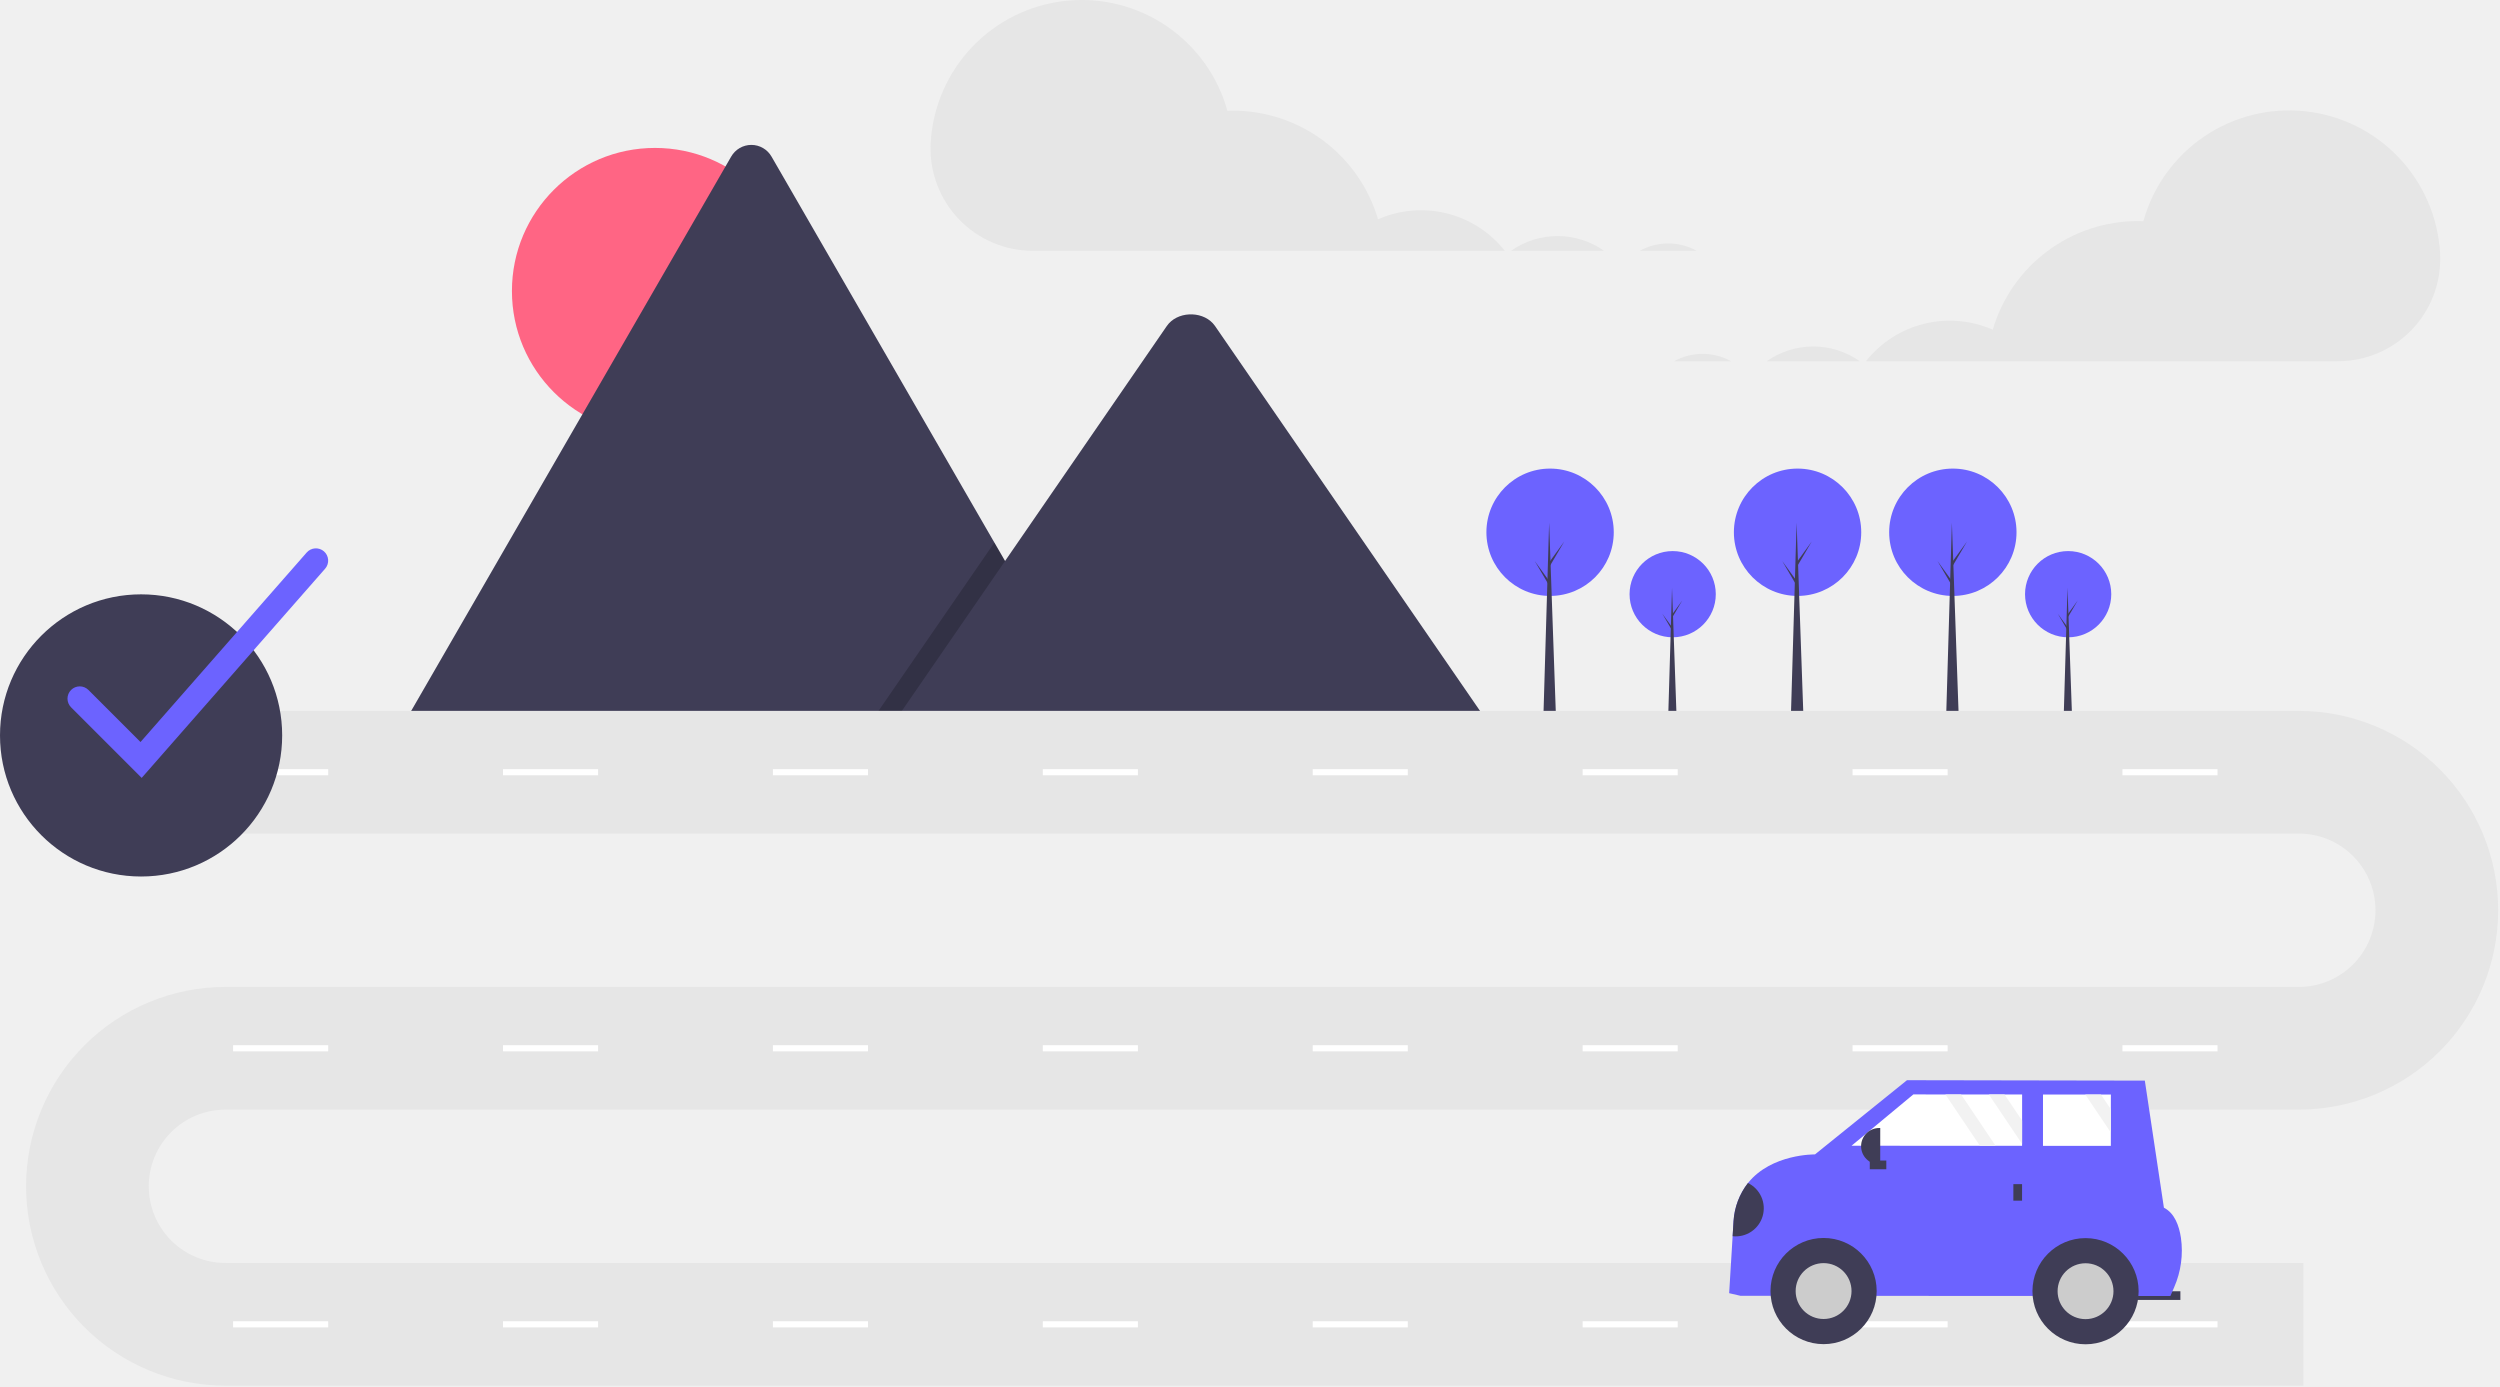
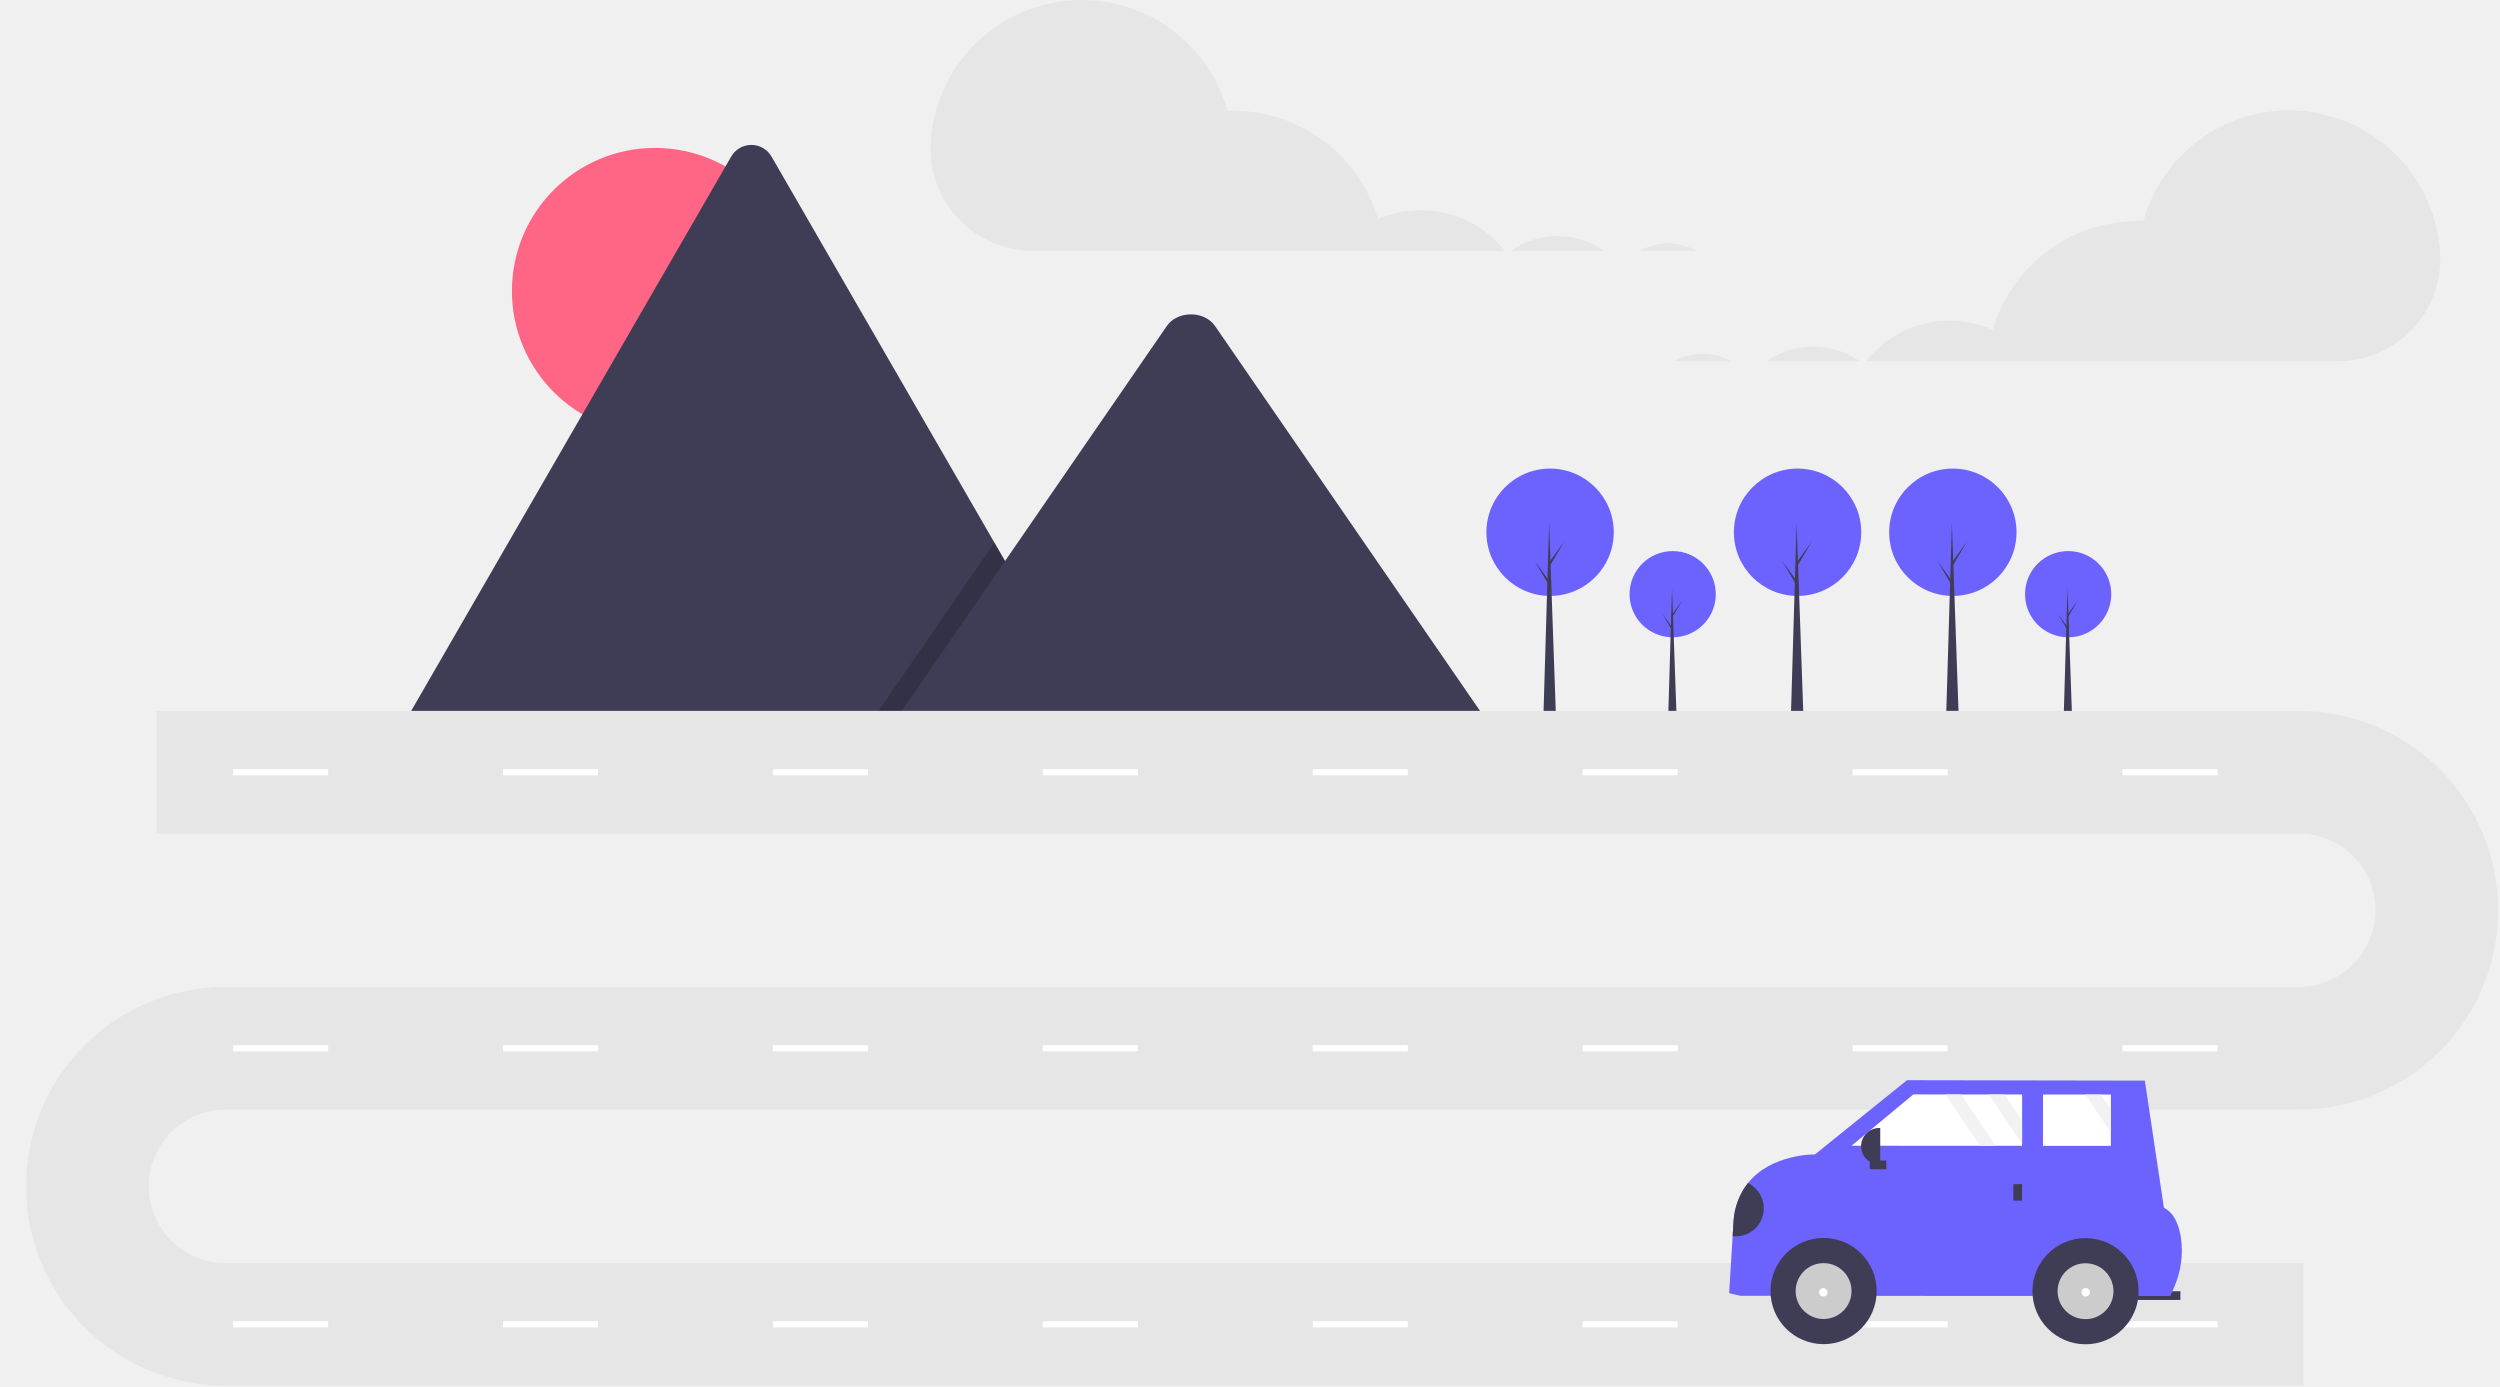
<svg xmlns="http://www.w3.org/2000/svg" viewBox="0 0 887 492" fill="none">
-   <g clip-path="url(#clip0)">
-     <path d="M232.396 154.009C260.431 154.009 283.159 131.282 283.159 103.247C283.159 75.211 260.431 52.484 232.396 52.484C204.36 52.484 181.633 75.211 181.633 103.247C181.633 131.282 204.36 154.009 232.396 154.009Z" fill="#FF6584" />
-     <path d="M391.582 259.678H142.556C142.244 259.682 141.932 259.658 141.625 259.605L259.403 55.596C260.122 54.325 261.165 53.269 262.426 52.533C263.687 51.798 265.121 51.41 266.58 51.41C268.04 51.41 269.474 51.798 270.735 52.533C271.996 53.269 273.039 54.325 273.758 55.596L352.802 192.502L356.589 199.052L391.582 259.678Z" fill="#3F3D56" />
-     <path opacity="0.2" d="M391.582 259.678H306.558L348.296 199.052L351.3 194.685L352.802 192.502L356.589 199.052L391.582 259.678Z" fill="black" />
-     <path d="M530.238 259.678H314.851L356.589 199.052L359.592 194.685L413.98 115.678C417.546 110.5 426.124 110.177 430.316 114.701C430.598 115.01 430.859 115.336 431.099 115.678L530.238 259.678Z" fill="#3F3D56" />
-     <path d="M593.463 226.116C601.911 226.116 608.76 219.268 608.76 210.82C608.76 202.372 601.911 195.523 593.463 195.523C585.015 195.523 578.167 202.372 578.167 210.82C578.167 219.268 585.015 226.116 593.463 226.116Z" fill="#6C63FF" />
-     <path d="M594.938 256.894H591.805L593.233 208.516L594.938 256.894Z" fill="#3F3D56" />
-     <path d="M593.509 217.685L596.873 213.031L593.463 218.837L593.095 218.192L593.509 217.685Z" fill="#3F3D56" />
-     <path d="M593.141 222.384L589.777 217.731L593.187 223.536L593.555 222.891L593.141 222.384Z" fill="#3F3D56" />
-     <path d="M733.78 226.116C742.228 226.116 749.077 219.268 749.077 210.82C749.077 202.372 742.228 195.523 733.78 195.523C725.332 195.523 718.484 202.372 718.484 210.82C718.484 219.268 725.332 226.116 733.78 226.116Z" fill="#6C63FF" />
-     <path d="M735.254 256.894H732.121L733.55 208.516L735.254 256.894Z" fill="#3F3D56" />
-     <path d="M733.826 217.685L737.19 213.031L733.78 218.837L733.411 218.192L733.826 217.685Z" fill="#3F3D56" />
-     <path d="M733.458 222.384L730.094 217.731L733.504 223.536L733.872 222.891L733.458 222.384Z" fill="#3F3D56" />
-     <path d="M637.775 211.438C650.252 211.438 660.366 201.324 660.366 188.847C660.366 176.37 650.252 166.255 637.775 166.255C625.298 166.255 615.183 176.37 615.183 188.847C615.183 201.324 625.298 211.438 637.775 211.438Z" fill="#6C63FF" />
-     <path d="M639.952 256.894H635.325L637.434 185.444L639.952 256.894Z" fill="#3F3D56" />
-     <path d="M637.843 198.985L642.81 192.113L637.775 200.687L637.23 199.734L637.843 198.985Z" fill="#3F3D56" />
-     <path d="M637.298 205.926L632.331 199.054L637.366 207.627L637.911 206.675L637.298 205.926Z" fill="#3F3D56" />
-     <path d="M692.868 211.438C705.345 211.438 715.46 201.324 715.46 188.847C715.46 176.37 705.345 166.255 692.868 166.255C680.391 166.255 670.277 176.37 670.277 188.847C670.277 201.324 680.391 211.438 692.868 211.438Z" fill="#6C63FF" />
-     <path d="M695.046 256.894H690.419L692.528 185.444L695.046 256.894Z" fill="#3F3D56" />
-     <path d="M692.936 198.985L697.904 192.113L692.868 200.687L692.324 199.734L692.936 198.985Z" fill="#3F3D56" />
-     <path d="M692.392 205.926L687.424 199.054L692.46 207.627L693.004 206.675L692.392 205.926Z" fill="#3F3D56" />
-     <path d="M549.969 211.438C562.446 211.438 572.561 201.324 572.561 188.847C572.561 176.37 562.446 166.255 549.969 166.255C537.492 166.255 527.377 176.37 527.377 188.847C527.377 201.324 537.492 211.438 549.969 211.438Z" fill="#6C63FF" />
-     <path d="M552.146 256.894H547.519L549.629 185.444L552.146 256.894Z" fill="#3F3D56" />
-     <path d="M550.037 198.985L555.004 192.113L549.969 200.687L549.425 199.734L550.037 198.985Z" fill="#3F3D56" />
-     <path d="M549.493 205.926L544.525 199.054L549.561 207.627L550.105 206.675L549.493 205.926Z" fill="#3F3D56" />
-     <path d="M817.25 491.631H79.984C70.695 491.631 61.497 489.801 52.915 486.247C44.333 482.692 36.536 477.482 29.967 470.914C23.399 464.345 18.189 456.548 14.634 447.966C11.079 439.384 9.25 430.186 9.25 420.897C9.25 411.608 11.079 402.41 14.634 393.828C18.189 385.246 23.399 377.449 29.967 370.88C36.536 364.312 44.333 359.102 52.915 355.547C61.497 351.993 70.695 350.163 79.984 350.163H815.617C822.833 350.163 829.752 347.297 834.854 342.195C839.956 337.093 842.823 330.173 842.823 322.958C842.823 315.742 839.956 308.823 834.854 303.721C829.752 298.619 822.833 295.752 815.617 295.752H55.499V252.224H815.617C834.377 252.224 852.369 259.676 865.634 272.941C878.899 286.206 886.351 304.198 886.351 322.958C886.351 341.717 878.899 359.709 865.634 372.974C852.369 386.239 834.377 393.692 815.617 393.692H79.984C72.769 393.692 65.849 396.558 60.747 401.66C55.645 406.762 52.778 413.682 52.778 420.897C52.778 428.112 55.645 435.032 60.747 440.134C65.849 445.236 72.769 448.102 79.984 448.102H817.25V491.631Z" fill="#E6E6E6" />
-     <path d="M116.439 272.9H82.704V275.076H116.439V272.9Z" fill="white" />
-     <path d="M212.202 272.9H178.467V275.076H212.202V272.9Z" fill="white" />
-     <path d="M307.965 272.9H274.23V275.076H307.965V272.9Z" fill="white" />
-     <path d="M403.728 272.9H369.993V275.076H403.728V272.9Z" fill="white" />
-     <path d="M499.491 272.9H465.756V275.076H499.491V272.9Z" fill="white" />
-     <path d="M595.254 272.9H561.519V275.076H595.254V272.9Z" fill="white" />
-     <path d="M691.017 272.9H657.282V275.076H691.017V272.9Z" fill="white" />
-     <path d="M786.78 272.9H753.045V275.076H786.78V272.9Z" fill="white" />
-     <path d="M116.439 370.839H82.704V373.016H116.439V370.839Z" fill="white" />
-     <path d="M212.202 370.839H178.467V373.016H212.202V370.839Z" fill="white" />
-     <path d="M307.965 370.839H274.23V373.016H307.965V370.839Z" fill="white" />
-     <path d="M403.728 370.839H369.993V373.016H403.728V370.839Z" fill="white" />
-     <path d="M499.491 370.839H465.756V373.016H499.491V370.839Z" fill="white" />
-     <path d="M595.254 370.839H561.519V373.016H595.254V370.839Z" fill="white" />
-     <path d="M691.017 370.839H657.282V373.016H691.017V370.839Z" fill="white" />
-     <path d="M786.78 370.839H753.045V373.016H786.78V370.839Z" fill="white" />
-     <path d="M116.439 468.779H82.704V470.955H116.439V468.779Z" fill="white" />
-     <path d="M212.202 468.779H178.467V470.955H212.202V468.779Z" fill="white" />
-     <path d="M307.965 468.779H274.23V470.955H307.965V468.779Z" fill="white" />
-     <path d="M403.728 468.779H369.993V470.955H403.728V468.779Z" fill="white" />
-     <path d="M499.491 468.779H465.756V470.955H499.491V468.779Z" fill="white" />
-     <path d="M595.254 468.779H561.519V470.955H595.254V468.779Z" fill="white" />
-     <path d="M691.017 468.779H657.282V470.955H691.017V468.779Z" fill="white" />
-     <path d="M786.78 468.779H753.045V470.955H786.78V468.779Z" fill="white" />
-     <path d="M591.868 86.374C595.412 86.371 598.898 87.272 601.997 88.991H581.765C584.854 87.272 588.332 86.371 591.868 86.374Z" fill="#E6E6E6" />
-     <path d="M552.607 83.757C558.527 83.75 564.303 85.579 569.141 88.992H536.095C540.926 85.583 546.694 83.754 552.607 83.757Z" fill="#E6E6E6" />
-     <path d="M330.212 50.623C330.93 37.927 336.133 25.899 344.895 16.683C353.656 7.467 365.406 1.662 378.049 0.304C390.693 -1.055 403.408 2.121 413.927 9.265C424.447 16.409 432.087 27.057 435.486 39.31C436.136 39.287 436.785 39.261 437.441 39.261C449.033 39.263 460.313 43.019 469.594 49.965C478.874 56.912 485.655 66.677 488.923 77.799C496.605 74.424 505.189 73.692 513.331 75.717C521.473 77.743 528.714 82.411 533.919 88.992H366.547C361.664 89.005 356.829 88.034 352.33 86.135C347.832 84.236 343.763 81.449 340.367 77.941C336.971 74.432 334.318 70.275 332.566 65.717C330.815 61.159 330.001 56.294 330.174 51.414C330.184 51.151 330.197 50.887 330.212 50.623Z" fill="#E6E6E6" />
-     <path d="M604.081 125.55C600.537 125.546 597.05 126.447 593.952 128.167H614.184C611.094 126.448 607.617 125.547 604.081 125.55Z" fill="#E6E6E6" />
-     <path d="M643.342 122.933C637.422 122.926 631.645 124.755 626.808 128.167H659.853C655.023 124.759 649.254 122.93 643.342 122.933Z" fill="#E6E6E6" />
-     <path d="M865.737 89.799C865.019 77.103 859.815 65.075 851.054 55.859C842.292 46.643 830.542 40.838 817.899 39.48C805.256 38.121 792.541 41.297 782.021 48.441C771.502 55.585 763.862 66.233 760.463 78.486C759.813 78.463 759.163 78.437 758.507 78.437C746.915 78.439 735.635 82.194 726.355 89.141C717.075 96.088 710.293 105.853 707.025 116.975C699.344 113.6 690.76 112.868 682.617 114.893C674.475 116.918 667.235 121.587 662.03 128.167H829.402C834.284 128.181 839.12 127.21 843.618 125.311C848.117 123.412 852.186 120.625 855.582 117.116C858.978 113.608 861.631 109.45 863.382 104.892C865.134 100.334 865.948 95.47 865.775 90.59C865.764 90.327 865.751 90.063 865.737 89.799Z" fill="#E6E6E6" />
-     <path d="M754.152 461.212L773.604 461.223L773.606 458.135L754.153 458.125L754.152 461.212Z" fill="#3F3D56" />
-     <path d="M613.507 458.821L617.521 459.75L770.054 459.831L771.426 456.636C773.818 451.154 774.639 445.115 773.797 439.194C773.14 434.78 771.494 430.395 767.755 428.49L760.986 383.405L676.597 383.254L643.948 409.588C643.948 409.588 628.546 409.312 620.179 419.728C617.161 423.601 615.379 428.294 615.065 433.194L614.735 438.613L613.507 458.821Z" fill="#6C63FF" />
-     <path d="M647.009 476.903C657.412 476.903 665.844 468.47 665.844 458.068C665.844 447.665 657.412 439.232 647.009 439.232C636.607 439.232 628.174 447.665 628.174 458.068C628.174 468.47 636.607 476.903 647.009 476.903Z" fill="#3F3D56" />
-     <path d="M647.009 467.981C652.484 467.981 656.923 463.542 656.923 458.068C656.923 452.593 652.484 448.154 647.009 448.154C641.534 448.154 637.096 452.593 637.096 458.068C637.096 463.542 641.534 467.981 647.009 467.981Z" fill="#CCCCCC" />
-     <path d="M739.95 476.952C750.352 476.952 758.785 468.52 758.785 458.117C758.785 447.715 750.352 439.282 739.95 439.282C729.547 439.282 721.115 447.715 721.115 458.117C721.115 468.52 729.547 476.952 739.95 476.952Z" fill="#3F3D56" />
-     <path d="M739.95 468.031C745.425 468.031 749.863 463.592 749.863 458.117C749.863 452.642 745.425 448.204 739.95 448.204C734.475 448.204 730.036 452.642 730.036 458.117C730.036 463.592 734.475 468.031 739.95 468.031Z" fill="#CCCCCC" />
-     <path d="M656.92 406.511L702.483 406.53H708.045L717.435 406.537V405.852L717.442 397.594L717.449 388.322H711.201L705.639 388.316L695.787 388.309H690.225L678.851 388.302L656.92 406.511Z" fill="white" />
-     <path d="M724.849 406.544L748.929 406.557L748.935 401.832V393.574L748.942 388.342H745.416L739.854 388.335L724.856 388.329L724.849 406.544Z" fill="white" />
-     <path d="M714.339 425.991L717.427 425.993L717.43 420.126L714.342 420.124L714.339 425.991Z" fill="#3F3D56" />
-     <path d="M669.264 414.851L669.266 411.764L663.399 411.761L663.397 414.848L669.264 414.851Z" fill="#3F3D56" />
-     <path d="M667.104 413.121L666.764 413.121C665.916 413.12 665.077 412.953 664.295 412.628C663.512 412.304 662.801 411.828 662.202 411.228C661.603 410.629 661.128 409.917 660.804 409.134C660.48 408.351 660.314 407.512 660.314 406.664C660.314 405.817 660.482 404.978 660.807 404.195C661.131 403.412 661.607 402.701 662.207 402.102C662.806 401.503 663.518 401.028 664.301 400.704C665.084 400.38 665.923 400.214 666.771 400.214L667.11 400.214L667.104 413.121Z" fill="#3F3D56" />
-     <path d="M614.735 438.613C617.07 438.867 619.419 438.289 621.37 436.98C623.32 435.672 624.747 433.717 625.397 431.46C626.048 429.203 625.881 426.789 624.927 424.643C623.972 422.497 622.291 420.757 620.179 419.729C617.161 423.602 615.379 428.294 615.065 433.194L614.735 438.613Z" fill="#3F3D56" />
-     <path d="M705.639 388.316L717.435 405.852L717.442 397.594L711.201 388.322L705.639 388.316Z" fill="#F2F2F2" />
-     <path d="M739.854 388.335L748.935 401.832V393.574L745.416 388.342L739.854 388.335Z" fill="#F2F2F2" />
-     <path d="M690.225 388.309L702.483 406.53H708.045L695.787 388.309H690.225Z" fill="#F2F2F2" />
-     <path d="M50.058 310.987C77.704 310.987 100.116 288.576 100.116 260.929C100.116 233.283 77.704 210.872 50.058 210.872C22.412 210.872 0 233.283 0 260.929C0 288.576 22.412 310.987 50.058 310.987Z" fill="#3F3D56" />
-     <path d="M50.266 276L25.215 250.949C24.401 250.133 23.943 249.026 23.944 247.872C23.945 246.718 24.403 245.612 25.219 244.796C26.035 243.981 27.141 243.522 28.295 243.521C29.448 243.521 30.555 243.978 31.372 244.793L49.85 263.271L108.814 196.032C109.575 195.165 110.649 194.637 111.8 194.562C112.951 194.488 114.085 194.873 114.952 195.633C115.819 196.394 116.349 197.467 116.425 198.618C116.502 199.769 116.118 200.903 115.359 201.771L50.266 276Z" fill="#6C63FF" />
+   <g id="journey" clip-path="url(#clip0)">
+     <path id="Vector" d="M232.396 154.009C260.431 154.009 283.159 131.282 283.159 103.246C283.159 75.211 260.431 52.484 232.396 52.484C204.361 52.484 181.633 75.211 181.633 103.246C181.633 131.282 204.361 154.009 232.396 154.009Z" fill="#FF6584" />
+     <path id="Vector_2" d="M391.582 259.678H142.556C142.244 259.682 141.932 259.658 141.625 259.605L259.403 55.596C260.122 54.325 261.165 53.269 262.426 52.533C263.687 51.798 265.121 51.41 266.58 51.41C268.04 51.41 269.474 51.798 270.735 52.533C271.996 53.269 273.039 54.325 273.758 55.596L352.802 192.502L356.589 199.052L391.582 259.678Z" fill="#3F3D56" />
+     <path id="Vector_3" opacity="0.2" d="M391.582 259.678H306.558L348.296 199.052L351.3 194.685L352.802 192.502L356.589 199.052L391.582 259.678Z" fill="black" />
+     <path id="Vector_4" d="M530.238 259.678H314.851L356.588 199.053L359.592 194.685L413.98 115.678C417.546 110.5 426.124 110.178 430.316 114.702C430.598 115.01 430.859 115.336 431.099 115.678L530.238 259.678Z" fill="#3F3D56" />
+     <path id="Vector_5" d="M593.464 226.116C601.912 226.116 608.76 219.268 608.76 210.82C608.76 202.372 601.912 195.523 593.464 195.523C585.015 195.523 578.167 202.372 578.167 210.82C578.167 219.268 585.015 226.116 593.464 226.116Z" fill="#6C63FF" />
+     <path id="Vector_6" d="M594.938 256.894H591.805L593.233 208.516L594.938 256.894Z" fill="#3F3D56" />
+     <path id="Vector_7" d="M593.509 217.685L596.873 213.031L593.463 218.837L593.095 218.192L593.509 217.685Z" fill="#3F3D56" />
+     <path id="Vector_8" d="M593.141 222.384L589.777 217.731L593.187 223.536L593.555 222.891L593.141 222.384Z" fill="#3F3D56" />
+     <path id="Vector_9" d="M733.78 226.116C742.228 226.116 749.076 219.268 749.076 210.82C749.076 202.372 742.228 195.523 733.78 195.523C725.332 195.523 718.483 202.372 718.483 210.82C718.483 219.268 725.332 226.116 733.78 226.116Z" fill="#6C63FF" />
+     <path id="Vector_10" d="M735.254 256.894H732.121L733.55 208.516L735.254 256.894Z" fill="#3F3D56" />
+     <path id="Vector_11" d="M733.826 217.685L737.19 213.031L733.78 218.837L733.411 218.192L733.826 217.685Z" fill="#3F3D56" />
+     <path id="Vector_12" d="M733.458 222.384L730.094 217.731L733.504 223.536L733.872 222.891L733.458 222.384Z" fill="#3F3D56" />
+     <path id="Vector_13" d="M637.775 211.438C650.252 211.438 660.366 201.324 660.366 188.847C660.366 176.37 650.252 166.255 637.775 166.255C625.298 166.255 615.183 176.37 615.183 188.847C615.183 201.324 625.298 211.438 637.775 211.438Z" fill="#6C63FF" />
+     <path id="Vector_14" d="M639.952 256.894H635.325L637.434 185.444L639.952 256.894Z" fill="#3F3D56" />
+     <path id="Vector_15" d="M637.843 198.985L642.81 192.113L637.775 200.687L637.23 199.734L637.843 198.985Z" fill="#3F3D56" />
+     <path id="Vector_16" d="M637.298 205.926L632.331 199.054L637.366 207.627L637.911 206.675L637.298 205.926Z" fill="#3F3D56" />
+     <path id="Vector_17" d="M692.868 211.438C705.345 211.438 715.46 201.324 715.46 188.847C715.46 176.37 705.345 166.255 692.868 166.255C680.391 166.255 670.276 176.37 670.276 188.847C670.276 201.324 680.391 211.438 692.868 211.438Z" fill="#6C63FF" />
+     <path id="Vector_18" d="M695.046 256.894H690.419L692.528 185.444L695.046 256.894Z" fill="#3F3D56" />
+     <path id="Vector_19" d="M692.936 198.985L697.904 192.113L692.868 200.687L692.324 199.734L692.936 198.985Z" fill="#3F3D56" />
+     <path id="Vector_20" d="M692.392 205.926L687.424 199.054L692.46 207.627L693.004 206.675L692.392 205.926Z" fill="#3F3D56" />
+     <path id="Vector_21" d="M549.969 211.438C562.446 211.438 572.561 201.324 572.561 188.847C572.561 176.37 562.446 166.255 549.969 166.255C537.492 166.255 527.377 176.37 527.377 188.847C527.377 201.324 537.492 211.438 549.969 211.438Z" fill="#6C63FF" />
+     <path id="Vector_22" d="M552.146 256.894H547.519L549.629 185.444L552.146 256.894Z" fill="#3F3D56" />
+     <path id="Vector_23" d="M550.037 198.985L555.004 192.113L549.969 200.687L549.425 199.734L550.037 198.985Z" fill="#3F3D56" />
+     <path id="Vector_24" d="M549.493 205.926L544.525 199.054L549.561 207.627L550.105 206.675L549.493 205.926Z" fill="#3F3D56" />
+     <path id="Vector_25" d="M817.25 491.631H79.984C70.695 491.631 61.497 489.802 52.915 486.247C44.333 482.692 36.536 477.482 29.968 470.914C23.399 464.346 18.189 456.548 14.634 447.966C11.08 439.384 9.25 430.186 9.25 420.897C9.25 411.608 11.08 402.41 14.634 393.828C18.189 385.247 23.399 377.449 29.968 370.881C36.536 364.312 44.333 359.102 52.915 355.548C61.497 351.993 70.695 350.163 79.984 350.163H815.617C822.833 350.163 829.753 347.297 834.855 342.195C839.957 337.093 842.823 330.173 842.823 322.958C842.823 315.743 839.957 308.823 834.855 303.721C829.753 298.619 822.833 295.752 815.617 295.752H55.499V252.224H815.617C834.377 252.224 852.369 259.676 865.634 272.941C878.899 286.207 886.351 304.198 886.351 322.958C886.351 341.718 878.899 359.709 865.634 372.974C852.369 386.24 834.377 393.692 815.617 393.692H79.984C72.769 393.692 65.849 396.558 60.747 401.66C55.645 406.762 52.779 413.682 52.779 420.897C52.779 428.113 55.645 435.032 60.747 440.134C65.849 445.236 72.769 448.103 79.984 448.103H817.25V491.631Z" fill="#E6E6E6" />
+     <path id="Vector_26" d="M116.439 272.9H82.705V275.076H116.439V272.9Z" fill="white" />
+     <path id="Vector_27" d="M212.202 272.9H178.467V275.076H212.202V272.9Z" fill="white" />
+     <path id="Vector_28" d="M307.965 272.9H274.23V275.076H307.965V272.9Z" fill="white" />
+     <path id="Vector_29" d="M403.728 272.9H369.993V275.076H403.728V272.9Z" fill="white" />
+     <path id="Vector_30" d="M499.491 272.9H465.756V275.076H499.491V272.9Z" fill="white" />
+     <path id="Vector_31" d="M595.254 272.9H561.519V275.076H595.254V272.9Z" fill="white" />
+     <path id="Vector_32" d="M691.017 272.9H657.282V275.076H691.017V272.9Z" fill="white" />
+     <path id="Vector_33" d="M786.78 272.9H753.045V275.076H786.78V272.9Z" fill="white" />
+     <path id="Vector_34" d="M116.439 370.839H82.705V373.016H116.439V370.839Z" fill="white" />
+     <path id="Vector_35" d="M212.202 370.839H178.467V373.016H212.202V370.839Z" fill="white" />
+     <path id="Vector_36" d="M307.965 370.839H274.23V373.016H307.965V370.839Z" fill="white" />
+     <path id="Vector_37" d="M403.728 370.839H369.993V373.016H403.728V370.839Z" fill="white" />
+     <path id="Vector_38" d="M499.491 370.839H465.756V373.016H499.491V370.839Z" fill="white" />
+     <path id="Vector_39" d="M595.254 370.839H561.519V373.016H595.254V370.839Z" fill="white" />
+     <path id="Vector_40" d="M691.017 370.839H657.282V373.016H691.017V370.839Z" fill="white" />
+     <path id="Vector_41" d="M786.78 370.839H753.045V373.016H786.78V370.839Z" fill="white" />
+     <path id="Vector_42" d="M116.439 468.779H82.705V470.955H116.439V468.779Z" fill="white" />
+     <path id="Vector_43" d="M212.202 468.779H178.467V470.955H212.202V468.779Z" fill="white" />
+     <path id="Vector_44" d="M307.965 468.779H274.23V470.955H307.965V468.779Z" fill="white" />
+     <path id="Vector_45" d="M403.728 468.779H369.993V470.955H403.728V468.779Z" fill="white" />
+     <path id="Vector_46" d="M499.491 468.779H465.756V470.955H499.491V468.779Z" fill="white" />
+     <path id="Vector_47" d="M595.254 468.779H561.519V470.955H595.254V468.779Z" fill="white" />
+     <path id="Vector_48" d="M691.017 468.779H657.282V470.955H691.017V468.779Z" fill="white" />
+     <path id="Vector_49" d="M786.78 468.779H753.045V470.955H786.78V468.779Z" fill="white" />
+     <path id="Vector_50" d="M591.868 86.374C595.412 86.371 598.898 87.272 601.997 88.991H581.765C584.854 87.272 588.332 86.371 591.868 86.374Z" fill="#E6E6E6" />
+     <path id="Vector_51" d="M552.607 83.757C558.527 83.75 564.304 85.579 569.141 88.991H536.095C540.926 85.583 546.694 83.754 552.607 83.757Z" fill="#E6E6E6" />
+     <path id="Vector_52" d="M330.212 50.623C330.93 37.927 336.133 25.899 344.895 16.683C353.656 7.467 365.406 1.662 378.049 0.304C390.693 -1.055 403.407 2.121 413.927 9.265C424.446 16.409 432.087 27.057 435.486 39.31C436.136 39.287 436.785 39.261 437.441 39.261C449.033 39.263 460.313 43.019 469.594 49.965C478.874 56.912 485.655 66.677 488.923 77.799C496.605 74.424 505.189 73.692 513.331 75.717C521.473 77.743 528.714 82.411 533.919 88.992H366.547C361.664 89.005 356.829 88.034 352.33 86.135C347.832 84.236 343.763 81.449 340.367 77.941C336.971 74.432 334.317 70.275 332.566 65.717C330.815 61.159 330.001 56.294 330.174 51.414C330.184 51.151 330.197 50.887 330.212 50.623Z" fill="#E6E6E6" />
+     <path id="Vector_53" d="M604.081 125.55C600.537 125.546 597.05 126.447 593.952 128.167H614.184C611.094 126.448 607.617 125.547 604.081 125.55Z" fill="#E6E6E6" />
+     <path id="Vector_54" d="M643.342 122.932C637.422 122.925 631.645 124.754 626.808 128.167H659.853C655.022 124.758 649.254 122.93 643.342 122.932Z" fill="#E6E6E6" />
+     <path id="Vector_55" d="M865.737 89.799C865.019 77.103 859.815 65.075 851.054 55.859C842.292 46.643 830.542 40.838 817.899 39.48C805.256 38.121 792.541 41.297 782.022 48.441C771.502 55.585 763.862 66.233 760.463 78.486C759.813 78.463 759.163 78.437 758.507 78.437C746.915 78.439 735.635 82.194 726.355 89.141C717.075 96.088 710.293 105.853 707.025 116.975C699.344 113.6 690.76 112.868 682.618 114.893C674.475 116.918 667.235 121.587 662.03 128.167H829.402C834.285 128.181 839.12 127.21 843.618 125.311C848.117 123.412 852.186 120.625 855.582 117.116C858.978 113.608 861.631 109.45 863.383 104.892C865.134 100.334 865.948 95.47 865.775 90.59C865.764 90.327 865.752 90.063 865.737 89.799Z" fill="#E6E6E6" />
+     <g id="car">
+       <g id="upper-body">
+         <path id="Vector_56" d="M754.152 461.213L773.604 461.223L773.606 458.135L754.154 458.125L754.152 461.213Z" fill="#3F3D56" />
+         <path id="Vector_57" d="M613.507 458.822L617.521 459.75L770.054 459.832L771.426 456.636C773.818 451.154 774.639 445.115 773.797 439.194C773.14 434.78 771.494 430.395 767.755 428.49L760.986 383.406L676.597 383.255L643.948 409.589C643.948 409.589 628.546 409.312 620.179 419.728C617.161 423.602 615.379 428.294 615.065 433.194L614.735 438.613L613.507 458.822Z" fill="#6C63FF" />
+         <path id="Vector_58" d="M656.92 406.511L702.483 406.53H708.045L717.435 406.537V405.852L717.442 397.594L717.449 388.322H711.201L705.639 388.316L695.787 388.309H690.225L678.851 388.302L656.92 406.511Z" fill="white" />
+         <path id="Vector_59" d="M724.849 406.544L748.929 406.557L748.935 401.832V393.574L748.942 388.342H745.416L739.854 388.335L724.856 388.329L724.849 406.544Z" fill="white" />
+         <path id="Vector_60" d="M714.339 425.991L717.427 425.993L717.43 420.126L714.342 420.125L714.339 425.991Z" fill="#3F3D56" />
+         <path id="Vector_61" d="M669.264 414.851L669.266 411.763L663.399 411.76L663.397 414.848L669.264 414.851Z" fill="#3F3D56" />
+         <path id="Vector_62" d="M667.104 413.121L666.764 413.121C665.916 413.12 665.077 412.953 664.295 412.628C663.512 412.304 662.801 411.828 662.202 411.228C661.603 410.629 661.128 409.917 660.804 409.134C660.48 408.351 660.313 407.512 660.314 406.664C660.314 405.817 660.482 404.978 660.807 404.195C661.131 403.412 661.607 402.701 662.207 402.102C662.806 401.503 663.518 401.028 664.301 400.704C665.084 400.38 665.923 400.214 666.771 400.214L667.11 400.214L667.104 413.121Z" fill="#3F3D56" />
+         <path id="Vector_63" d="M614.734 438.613C617.069 438.867 619.419 438.289 621.37 436.98C623.32 435.672 624.746 433.717 625.397 431.46C626.048 429.203 625.881 426.789 624.927 424.643C623.972 422.497 622.291 420.756 620.179 419.728C617.161 423.601 615.378 428.294 615.065 433.194L614.734 438.613Z" fill="#3F3D56" />
+         <path id="Vector_64" d="M705.639 388.316L717.435 405.852L717.442 397.594L711.201 388.322L705.639 388.316Z" fill="#F2F2F2" />
+         <path id="Vector_65" d="M739.854 388.335L748.935 401.832V393.574L745.416 388.342L739.854 388.335Z" fill="#F2F2F2" />
+         <path id="Vector_66" d="M690.225 388.309L702.483 406.53H708.045L695.787 388.309H690.225Z" fill="#F2F2F2" />
+       </g>
+       <g id="back-wheel">
+         <path id="Vector_67" d="M739.95 476.952C750.352 476.952 758.785 468.52 758.785 458.117C758.785 447.715 750.352 439.282 739.95 439.282C729.547 439.282 721.115 447.715 721.115 458.117C721.115 468.52 729.547 476.952 739.95 476.952Z" fill="#3F3D56" />
+         <path id="Vector_68" d="M739.95 468.031C745.425 468.031 749.863 463.592 749.863 458.117C749.863 452.642 745.425 448.204 739.95 448.204C734.475 448.204 730.037 452.642 730.037 458.117C730.037 463.592 734.475 468.031 739.95 468.031Z" fill="#CCCCCC" />
+       </g>
+       <g id="front-wheel">
+         <path id="Vector_69" d="M647.009 476.903C657.412 476.903 665.844 468.47 665.844 458.068C665.844 447.665 657.412 439.232 647.009 439.232C636.607 439.232 628.174 447.665 628.174 458.068C628.174 468.47 636.607 476.903 647.009 476.903Z" fill="#3F3D56" />
+         <path id="Vector_70" d="M647.009 467.981C652.484 467.981 656.923 463.542 656.923 458.068C656.923 452.593 652.484 448.154 647.009 448.154C641.534 448.154 637.096 452.593 637.096 458.068C637.096 463.542 641.534 467.981 647.009 467.981Z" fill="#CCCCCC" />
+       </g>
+     </g>
+     <g id="Ellipse 3">
+       <path d="M648.398 458.518C648.398 459.346 647.726 460.018 646.898 460.018C646.07 460.018 645.398 459.346 645.398 458.518C645.398 457.689 646.07 457.018 646.898 457.018C647.726 457.018 648.398 457.689 648.398 458.518Z" fill="white" />
+       <path d="M741.5 458.518C741.5 459.346 740.828 460.018 740 460.018C739.172 460.018 738.5 459.346 738.5 458.518C738.5 457.689 739.172 457.018 740 457.018C740.828 457.018 741.5 457.689 741.5 458.518Z" fill="white" />
+     </g>
  </g>
  <defs>
    <clipPath id="clip0">
      <rect width="886.351" height="491.631" fill="white" />
    </clipPath>
  </defs>
</svg>
